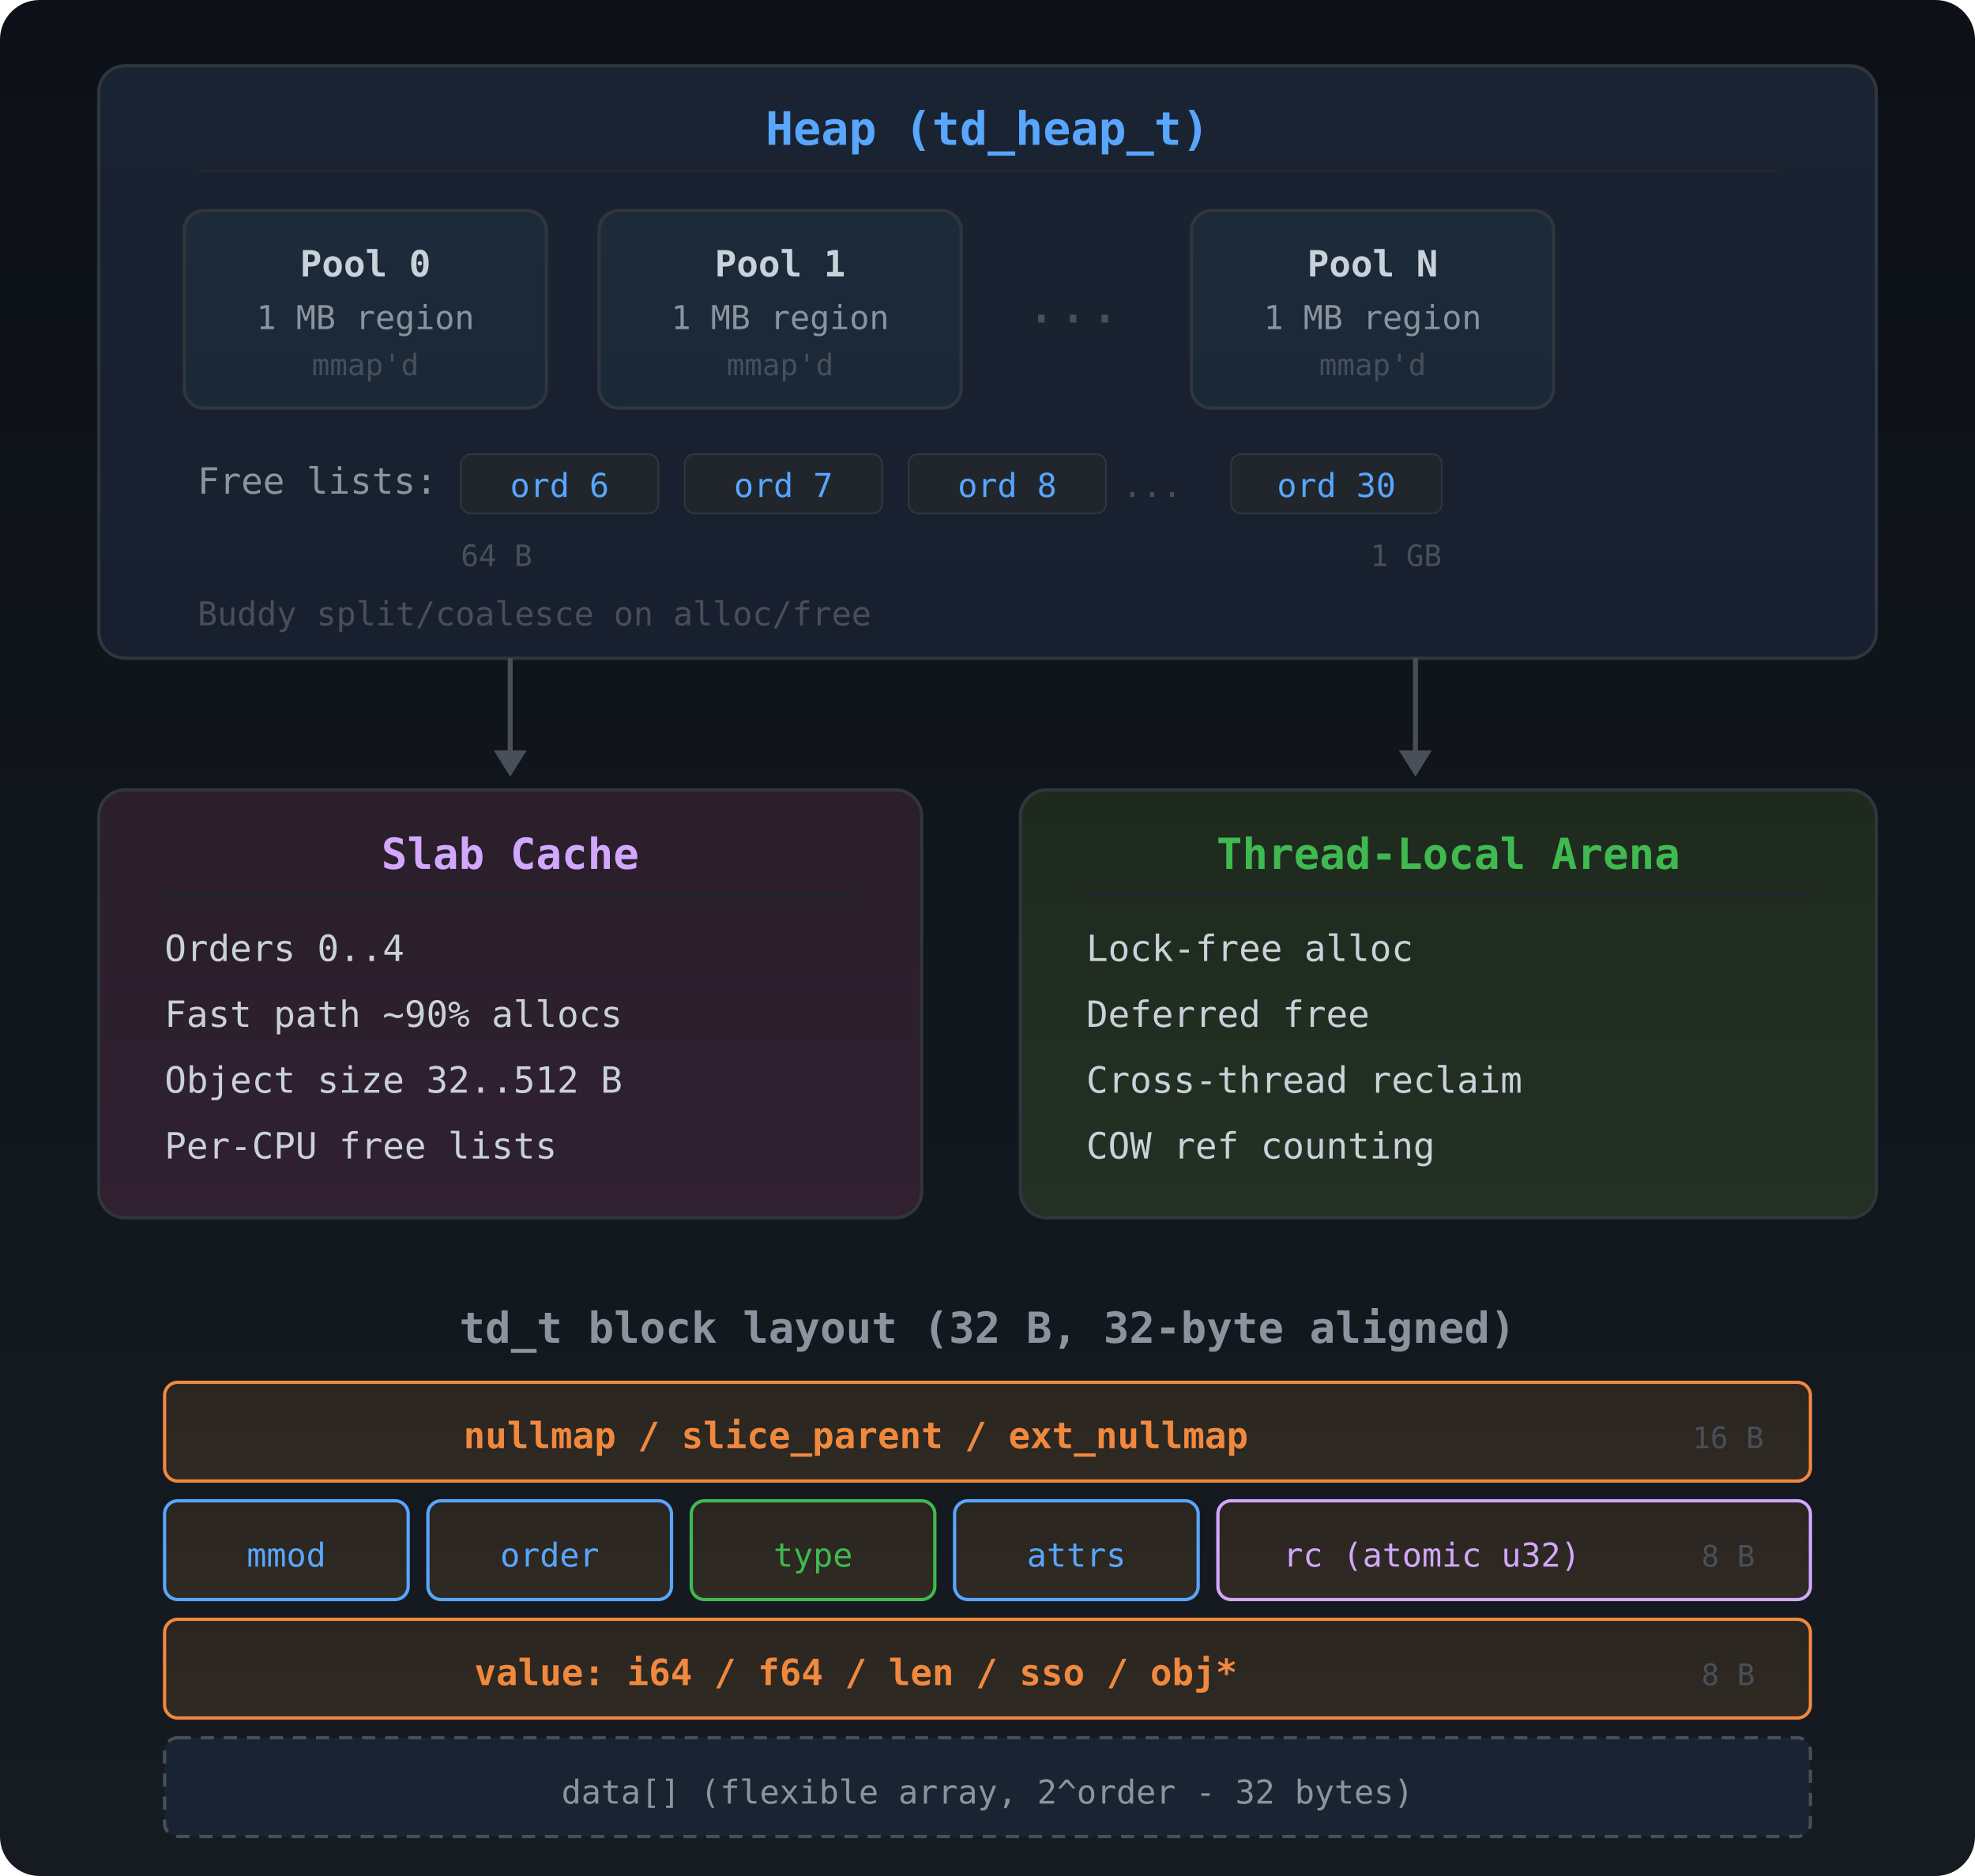
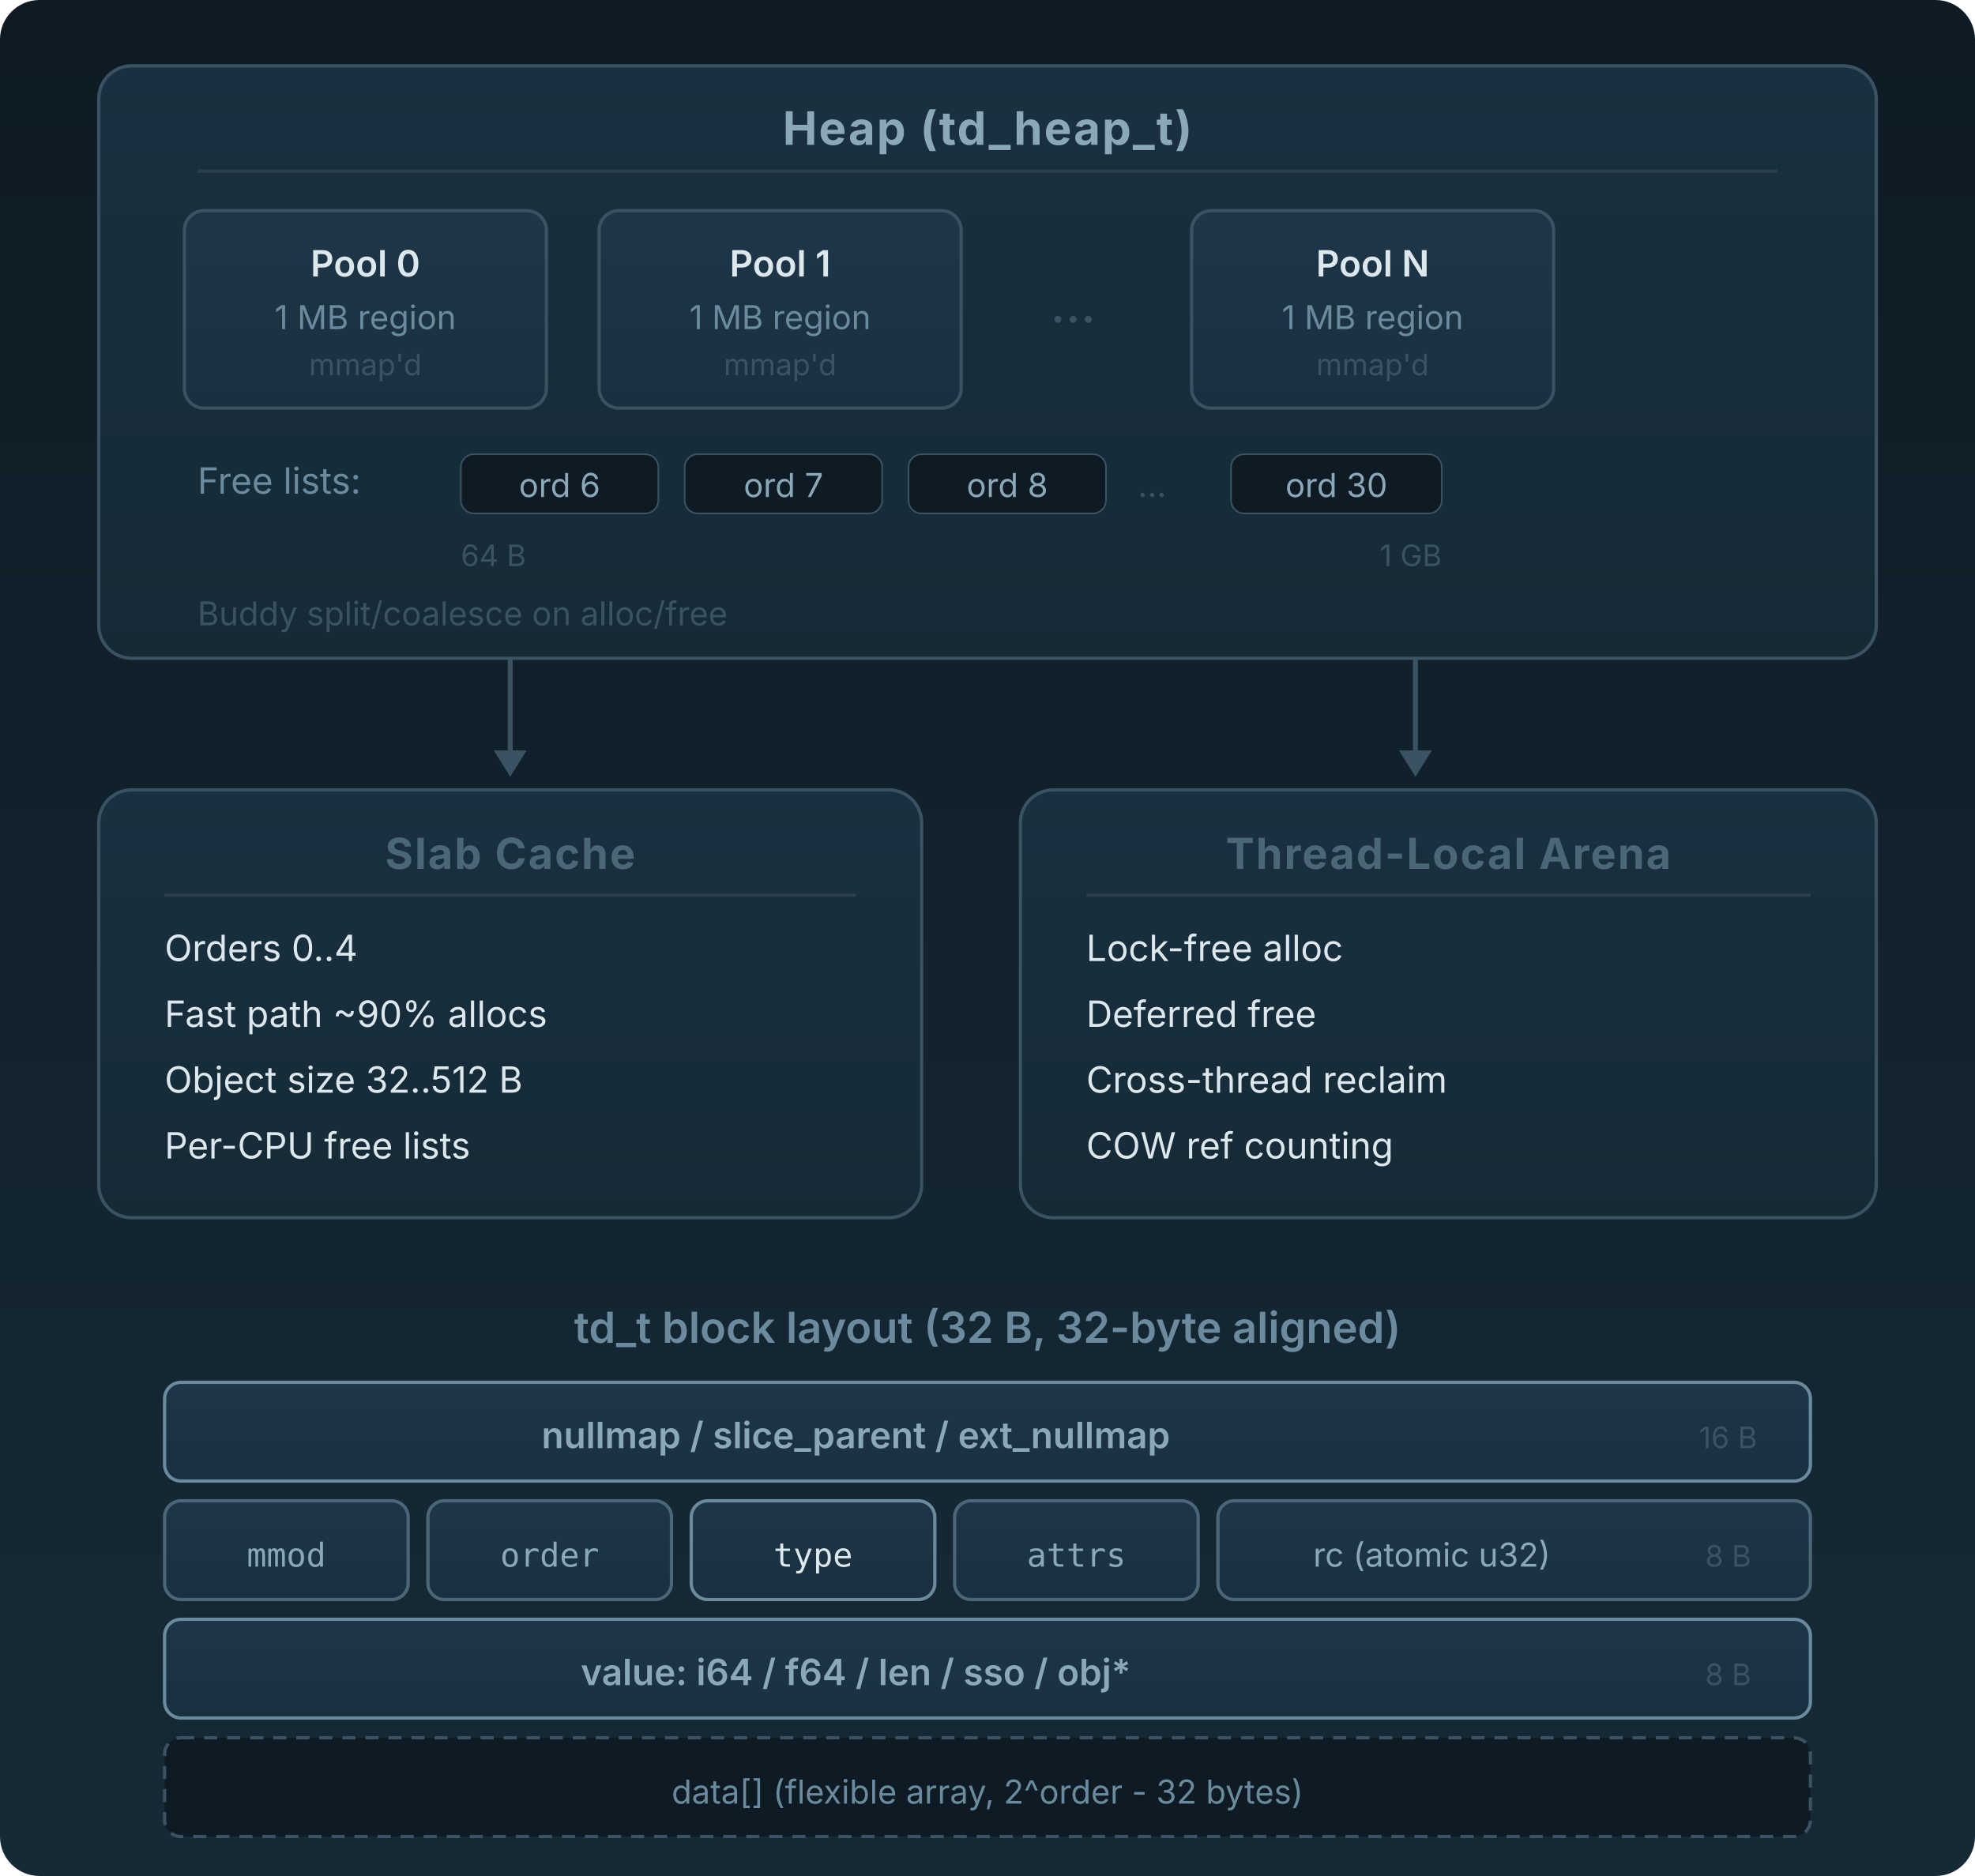
- <svg xmlns="http://www.w3.org/2000/svg" viewBox="0 0 600 570" font-family="'SF Mono','Fira Code','Cascadia Code',Menlo,Consolas,monospace" font-size="12">
+ <svg xmlns="http://www.w3.org/2000/svg" viewBox="0 0 600 570" font-family="'Inter','Helvetica Neue',Arial,sans-serif" font-size="12">
  <defs>
    <linearGradient id="mbg" x1="0" y1="0" x2="0" y2="1">
-       <stop offset="0%" stop-color="#0d1117" />
-       <stop offset="100%" stop-color="#161b22" />
+       <stop offset="0%" stop-color="#0e1b24" />
+       <stop offset="100%" stop-color="#162a36" />
    </linearGradient>
    <linearGradient id="heap" x1="0" y1="0" x2="0" y2="1">
-       <stop offset="0%" stop-color="#1a2332" />
-       <stop offset="100%" stop-color="#182030" />
+       <stop offset="0%" stop-color="#1a3040" />
+       <stop offset="100%" stop-color="#162a36" />
    </linearGradient>
    <linearGradient id="pool" x1="0" y1="0" x2="0" y2="1">
-       <stop offset="0%" stop-color="#1c2a3a" />
-       <stop offset="100%" stop-color="#1a2838" />
+       <stop offset="0%" stop-color="#1e3648" />
+       <stop offset="100%" stop-color="#1a3040" />
    </linearGradient>
    <linearGradient id="slab" x1="0" y1="0" x2="0" y2="1">
-       <stop offset="0%" stop-color="#2a1f2a" />
-       <stop offset="100%" stop-color="#302030" />
+       <stop offset="0%" stop-color="#1a3040" />
+       <stop offset="100%" stop-color="#162a36" />
    </linearGradient>
    <linearGradient id="tla" x1="0" y1="0" x2="0" y2="1">
-       <stop offset="0%" stop-color="#1f2a1f" />
-       <stop offset="100%" stop-color="#243024" />
+       <stop offset="0%" stop-color="#1a3040" />
+       <stop offset="100%" stop-color="#162a36" />
    </linearGradient>
    <linearGradient id="block" x1="0" y1="0" x2="0" y2="1">
-       <stop offset="0%" stop-color="#2a2520" />
-       <stop offset="100%" stop-color="#302a24" />
+       <stop offset="0%" stop-color="#1e3648" />
+       <stop offset="100%" stop-color="#1a3040" />
    </linearGradient>
  </defs>
  <rect width="600" height="570" rx="12" fill="url(#mbg)" />
-   <rect x="30" y="20" width="540" height="180" rx="8" fill="url(#heap)" stroke="#30363d" stroke-width="1" />
-   <text x="300" y="44" text-anchor="middle" fill="#58a6ff" font-size="14" font-weight="700">Heap (td_heap_t)</text>
-   <line x1="60" y1="52" x2="540" y2="52" stroke="#21262d" stroke-width="1" />
-   <rect x="56" y="64" width="110" height="60" rx="6" fill="url(#pool)" stroke="#30363d" stroke-width="1" />
-   <text x="111" y="84" text-anchor="middle" fill="#c9d1d9" font-size="11" font-weight="600">Pool 0</text>
-   <text x="111" y="100" text-anchor="middle" fill="#8b949e" font-size="10">1 MB region</text>
-   <text x="111" y="114" text-anchor="middle" fill="#484f58" font-size="9">mmap'd</text>
-   <rect x="182" y="64" width="110" height="60" rx="6" fill="url(#pool)" stroke="#30363d" stroke-width="1" />
-   <text x="237" y="84" text-anchor="middle" fill="#c9d1d9" font-size="11" font-weight="600">Pool 1</text>
-   <text x="237" y="100" text-anchor="middle" fill="#8b949e" font-size="10">1 MB region</text>
-   <text x="237" y="114" text-anchor="middle" fill="#484f58" font-size="9">mmap'd</text>
-   <text x="326" y="98" text-anchor="middle" fill="#484f58" font-size="16">...</text>
-   <rect x="362" y="64" width="110" height="60" rx="6" fill="url(#pool)" stroke="#30363d" stroke-width="1" />
-   <text x="417" y="84" text-anchor="middle" fill="#c9d1d9" font-size="11" font-weight="600">Pool N</text>
-   <text x="417" y="100" text-anchor="middle" fill="#8b949e" font-size="10">1 MB region</text>
-   <text x="417" y="114" text-anchor="middle" fill="#484f58" font-size="9">mmap'd</text>
-   <text x="60" y="150" fill="#8b949e" font-size="11">Free lists:</text>
+   <rect x="30" y="20" width="540" height="180" rx="10" fill="url(#heap)" stroke="#3a5261" stroke-width="1" />
+   <text x="300" y="44" text-anchor="middle" fill="#8ba8b8" font-size="14" font-weight="700" letter-spacing="0.5">Heap (td_heap_t)</text>
+   <line x1="60" y1="52" x2="540" y2="52" stroke="#2a3e4b" stroke-width="1" />
+   <rect x="56" y="64" width="110" height="60" rx="6" fill="url(#pool)" stroke="#3a5261" stroke-width="1" />
+   <text x="111" y="84" text-anchor="middle" fill="#dce8ee" font-size="11" font-weight="600">Pool 0</text>
+   <text x="111" y="100" text-anchor="middle" fill="#6b8a9e" font-size="10">1 MB region</text>
+   <text x="111" y="114" text-anchor="middle" fill="#3a5261" font-size="9">mmap'd</text>
+   <rect x="182" y="64" width="110" height="60" rx="6" fill="url(#pool)" stroke="#3a5261" stroke-width="1" />
+   <text x="237" y="84" text-anchor="middle" fill="#dce8ee" font-size="11" font-weight="600">Pool 1</text>
+   <text x="237" y="100" text-anchor="middle" fill="#6b8a9e" font-size="10">1 MB region</text>
+   <text x="237" y="114" text-anchor="middle" fill="#3a5261" font-size="9">mmap'd</text>
+   <text x="326" y="98" text-anchor="middle" fill="#3a5261" font-size="16">...</text>
+   <rect x="362" y="64" width="110" height="60" rx="6" fill="url(#pool)" stroke="#3a5261" stroke-width="1" />
+   <text x="417" y="84" text-anchor="middle" fill="#dce8ee" font-size="11" font-weight="600">Pool N</text>
+   <text x="417" y="100" text-anchor="middle" fill="#6b8a9e" font-size="10">1 MB region</text>
+   <text x="417" y="114" text-anchor="middle" fill="#3a5261" font-size="9">mmap'd</text>
+   <text x="60" y="150" fill="#6b8a9e" font-size="11">Free lists:</text>
  <g font-size="10">
-     <rect x="140" y="138" width="60" height="18" rx="3" fill="#21262d" stroke="#30363d" stroke-width="0.5" />
-     <text x="170" y="151" text-anchor="middle" fill="#58a6ff">ord 6</text>
-     <rect x="208" y="138" width="60" height="18" rx="3" fill="#21262d" stroke="#30363d" stroke-width="0.5" />
-     <text x="238" y="151" text-anchor="middle" fill="#58a6ff">ord 7</text>
-     <rect x="276" y="138" width="60" height="18" rx="3" fill="#21262d" stroke="#30363d" stroke-width="0.5" />
-     <text x="306" y="151" text-anchor="middle" fill="#58a6ff">ord 8</text>
-     <text x="350" y="151" text-anchor="middle" fill="#484f58">...</text>
-     <rect x="374" y="138" width="64" height="18" rx="3" fill="#21262d" stroke="#30363d" stroke-width="0.5" />
-     <text x="406" y="151" text-anchor="middle" fill="#58a6ff">ord 30</text>
+     <rect x="140" y="138" width="60" height="18" rx="4" fill="#0e1b24" stroke="#3a5261" stroke-width="0.5" />
+     <text x="170" y="151" text-anchor="middle" fill="#8ba8b8">ord 6</text>
+     <rect x="208" y="138" width="60" height="18" rx="4" fill="#0e1b24" stroke="#3a5261" stroke-width="0.5" />
+     <text x="238" y="151" text-anchor="middle" fill="#8ba8b8">ord 7</text>
+     <rect x="276" y="138" width="60" height="18" rx="4" fill="#0e1b24" stroke="#3a5261" stroke-width="0.5" />
+     <text x="306" y="151" text-anchor="middle" fill="#8ba8b8">ord 8</text>
+     <text x="350" y="151" text-anchor="middle" fill="#3a5261">...</text>
+     <rect x="374" y="138" width="64" height="18" rx="4" fill="#0e1b24" stroke="#3a5261" stroke-width="0.5" />
+     <text x="406" y="151" text-anchor="middle" fill="#8ba8b8">ord 30</text>
  </g>
-   <text x="140" y="172" fill="#484f58" font-size="9">64 B</text>
-   <text x="438" y="172" fill="#484f58" font-size="9" text-anchor="end">1 GB</text>
-   <text x="60" y="190" fill="#484f58" font-size="10">Buddy split/coalesce on alloc/free</text>
-   <line x1="155" y1="200" x2="155" y2="230" stroke="#484f58" stroke-width="1.5" />
-   <polygon points="155,236 150,228 160,228" fill="#484f58" />
-   <line x1="430" y1="200" x2="430" y2="230" stroke="#484f58" stroke-width="1.5" />
-   <polygon points="430,236 425,228 435,228" fill="#484f58" />
-   <rect x="30" y="240" width="250" height="130" rx="8" fill="url(#slab)" stroke="#30363d" stroke-width="1" />
-   <text x="155" y="264" text-anchor="middle" fill="#d2a8ff" font-size="13" font-weight="700">Slab Cache</text>
-   <line x1="50" y1="272" x2="260" y2="272" stroke="#21262d" stroke-width="1" />
-   <g fill="#c9d1d9" font-size="11">
+   <text x="140" y="172" fill="#3a5261" font-size="9">64 B</text>
+   <text x="438" y="172" fill="#3a5261" font-size="9" text-anchor="end">1 GB</text>
+   <text x="60" y="190" fill="#3a5261" font-size="10">Buddy split/coalesce on alloc/free</text>
+   <line x1="155" y1="200" x2="155" y2="230" stroke="#3a5261" stroke-width="1.5" />
+   <polygon points="155,236 150,228 160,228" fill="#3a5261" />
+   <line x1="430" y1="200" x2="430" y2="230" stroke="#3a5261" stroke-width="1.5" />
+   <polygon points="430,236 425,228 435,228" fill="#3a5261" />
+   <rect x="30" y="240" width="250" height="130" rx="10" fill="url(#slab)" stroke="#3a5261" stroke-width="1" />
+   <text x="155" y="264" text-anchor="middle" fill="#4b6777" font-size="13" font-weight="700" letter-spacing="0.5">Slab Cache</text>
+   <line x1="50" y1="272" x2="260" y2="272" stroke="#2a3e4b" stroke-width="1" />
+   <g fill="#dce8ee" font-size="11">
    <text x="50" y="292">Orders 0..4</text>
    <text x="50" y="312">Fast path ~90% allocs</text>
    <text x="50" y="332">Object size 32..512 B</text>
    <text x="50" y="352">Per-CPU free lists</text>
  </g>
-   <rect x="310" y="240" width="260" height="130" rx="8" fill="url(#tla)" stroke="#30363d" stroke-width="1" />
-   <text x="440" y="264" text-anchor="middle" fill="#3fb950" font-size="13" font-weight="700">Thread-Local Arena</text>
-   <line x1="330" y1="272" x2="550" y2="272" stroke="#21262d" stroke-width="1" />
-   <g fill="#c9d1d9" font-size="11">
+   <rect x="310" y="240" width="260" height="130" rx="10" fill="url(#tla)" stroke="#3a5261" stroke-width="1" />
+   <text x="440" y="264" text-anchor="middle" fill="#4b6777" font-size="13" font-weight="700" letter-spacing="0.5">Thread-Local Arena</text>
+   <line x1="330" y1="272" x2="550" y2="272" stroke="#2a3e4b" stroke-width="1" />
+   <g fill="#dce8ee" font-size="11">
    <text x="330" y="292">Lock-free alloc</text>
    <text x="330" y="312">Deferred free</text>
    <text x="330" y="332">Cross-thread reclaim</text>
    <text x="330" y="352">COW ref counting</text>
  </g>
-   <text x="300" y="408" text-anchor="middle" fill="#8b949e" font-size="13" font-weight="600">td_t block layout (32 B, 32-byte aligned)</text>
+   <text x="300" y="408" text-anchor="middle" fill="#6b8a9e" font-size="13" font-weight="600">td_t block layout (32 B, 32-byte aligned)</text>
  <g transform="translate(50, 420)">
-     <rect x="0" y="0" width="500" height="30" rx="4" fill="url(#block)" stroke="#f0883e" stroke-width="1" />
-     <text x="210" y="20" text-anchor="middle" fill="#f0883e" font-size="11" font-weight="600">nullmap / slice_parent / ext_nullmap</text>
-     <text x="475" y="20" text-anchor="middle" fill="#484f58" font-size="9">16 B</text>
-     <rect x="0" y="36" width="74" height="30" rx="4" fill="url(#block)" stroke="#58a6ff" stroke-width="1" />
-     <text x="37" y="56" text-anchor="middle" fill="#58a6ff" font-size="10">mmod</text>
-     <rect x="80" y="36" width="74" height="30" rx="4" fill="url(#block)" stroke="#58a6ff" stroke-width="1" />
-     <text x="117" y="56" text-anchor="middle" fill="#58a6ff" font-size="10">order</text>
-     <rect x="160" y="36" width="74" height="30" rx="4" fill="url(#block)" stroke="#3fb950" stroke-width="1" />
-     <text x="197" y="56" text-anchor="middle" fill="#3fb950" font-size="10">type</text>
-     <rect x="240" y="36" width="74" height="30" rx="4" fill="url(#block)" stroke="#58a6ff" stroke-width="1" />
-     <text x="277" y="56" text-anchor="middle" fill="#58a6ff" font-size="10">attrs</text>
-     <rect x="320" y="36" width="180" height="30" rx="4" fill="url(#block)" stroke="#d2a8ff" stroke-width="1" />
-     <text x="385" y="56" text-anchor="middle" fill="#d2a8ff" font-size="10">rc (atomic u32)</text>
-     <text x="475" y="56" text-anchor="middle" fill="#484f58" font-size="9">8 B</text>
-     <rect x="0" y="72" width="500" height="30" rx="4" fill="url(#block)" stroke="#f0883e" stroke-width="1" />
-     <text x="210" y="92" text-anchor="middle" fill="#f0883e" font-size="11" font-weight="600">value: i64 / f64 / len / sso / obj*</text>
-     <text x="475" y="92" text-anchor="middle" fill="#484f58" font-size="9">8 B</text>
-     <rect x="0" y="108" width="500" height="30" rx="4" fill="#1a2332" stroke="#484f58" stroke-width="1" stroke-dasharray="4,3" />
-     <text x="250" y="128" text-anchor="middle" fill="#8b949e" font-size="10">data[] (flexible array, 2^order - 32 bytes)</text>
+     <rect x="0" y="0" width="500" height="30" rx="5" fill="url(#block)" stroke="#6b8a9e" stroke-width="1" />
+     <text x="210" y="20" text-anchor="middle" fill="#8ba8b8" font-size="11" font-weight="600">nullmap / slice_parent / ext_nullmap</text>
+     <text x="475" y="20" text-anchor="middle" fill="#3a5261" font-size="9">16 B</text>
+     <rect x="0" y="36" width="74" height="30" rx="5" fill="url(#block)" stroke="#4b6777" stroke-width="1" />
+     <text x="37" y="56" text-anchor="middle" fill="#8ba8b8" font-size="10" font-family="'JetBrains Mono','SF Mono',monospace">mmod</text>
+     <rect x="80" y="36" width="74" height="30" rx="5" fill="url(#block)" stroke="#4b6777" stroke-width="1" />
+     <text x="117" y="56" text-anchor="middle" fill="#8ba8b8" font-size="10" font-family="'JetBrains Mono','SF Mono',monospace">order</text>
+     <rect x="160" y="36" width="74" height="30" rx="5" fill="url(#block)" stroke="#6b8a9e" stroke-width="1" />
+     <text x="197" y="56" text-anchor="middle" fill="#dce8ee" font-size="10" font-family="'JetBrains Mono','SF Mono',monospace">type</text>
+     <rect x="240" y="36" width="74" height="30" rx="5" fill="url(#block)" stroke="#4b6777" stroke-width="1" />
+     <text x="277" y="56" text-anchor="middle" fill="#8ba8b8" font-size="10" font-family="'JetBrains Mono','SF Mono',monospace">attrs</text>
+     <rect x="320" y="36" width="180" height="30" rx="5" fill="url(#block)" stroke="#4b6777" stroke-width="1" />
+     <text x="385" y="56" text-anchor="middle" fill="#8ba8b8" font-size="10">rc (atomic u32)</text>
+     <text x="475" y="56" text-anchor="middle" fill="#3a5261" font-size="9">8 B</text>
+     <rect x="0" y="72" width="500" height="30" rx="5" fill="url(#block)" stroke="#6b8a9e" stroke-width="1" />
+     <text x="210" y="92" text-anchor="middle" fill="#8ba8b8" font-size="11" font-weight="600">value: i64 / f64 / len / sso / obj*</text>
+     <text x="475" y="92" text-anchor="middle" fill="#3a5261" font-size="9">8 B</text>
+     <rect x="0" y="108" width="500" height="30" rx="5" fill="#0e1b24" stroke="#3a5261" stroke-width="1" stroke-dasharray="4,3" />
+     <text x="250" y="128" text-anchor="middle" fill="#6b8a9e" font-size="10">data[] (flexible array, 2^order - 32 bytes)</text>
  </g>
</svg>
